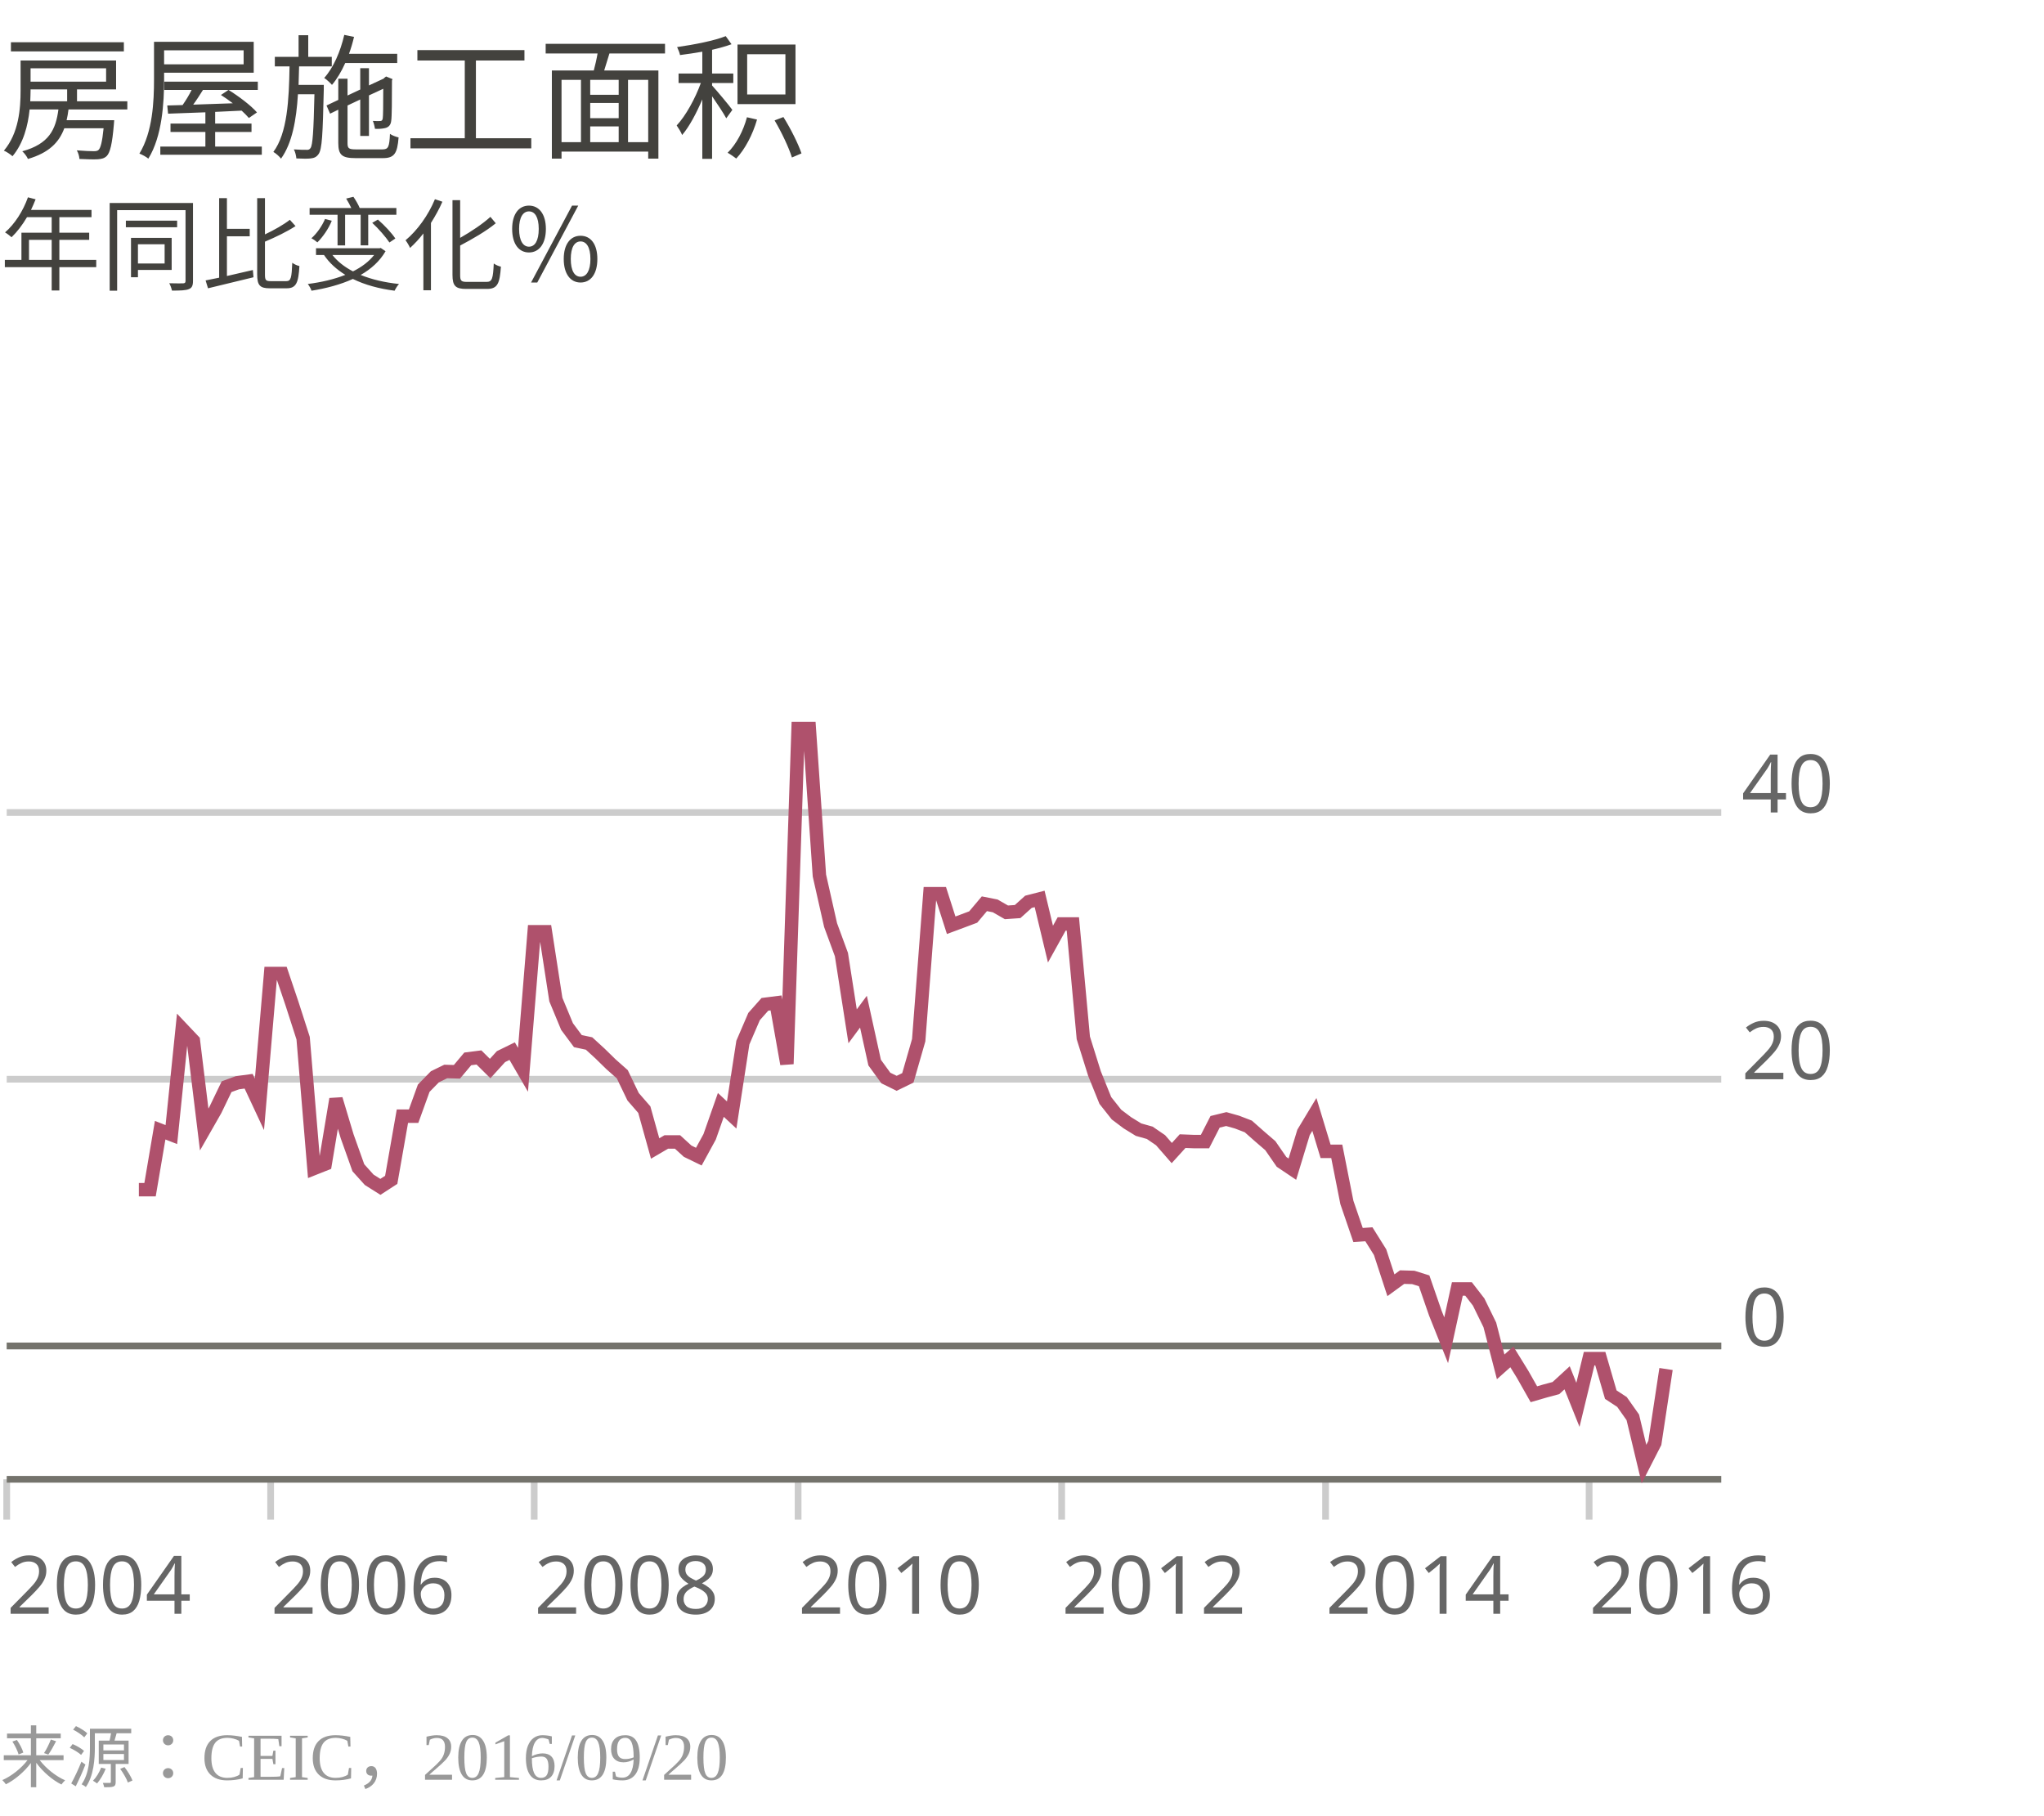
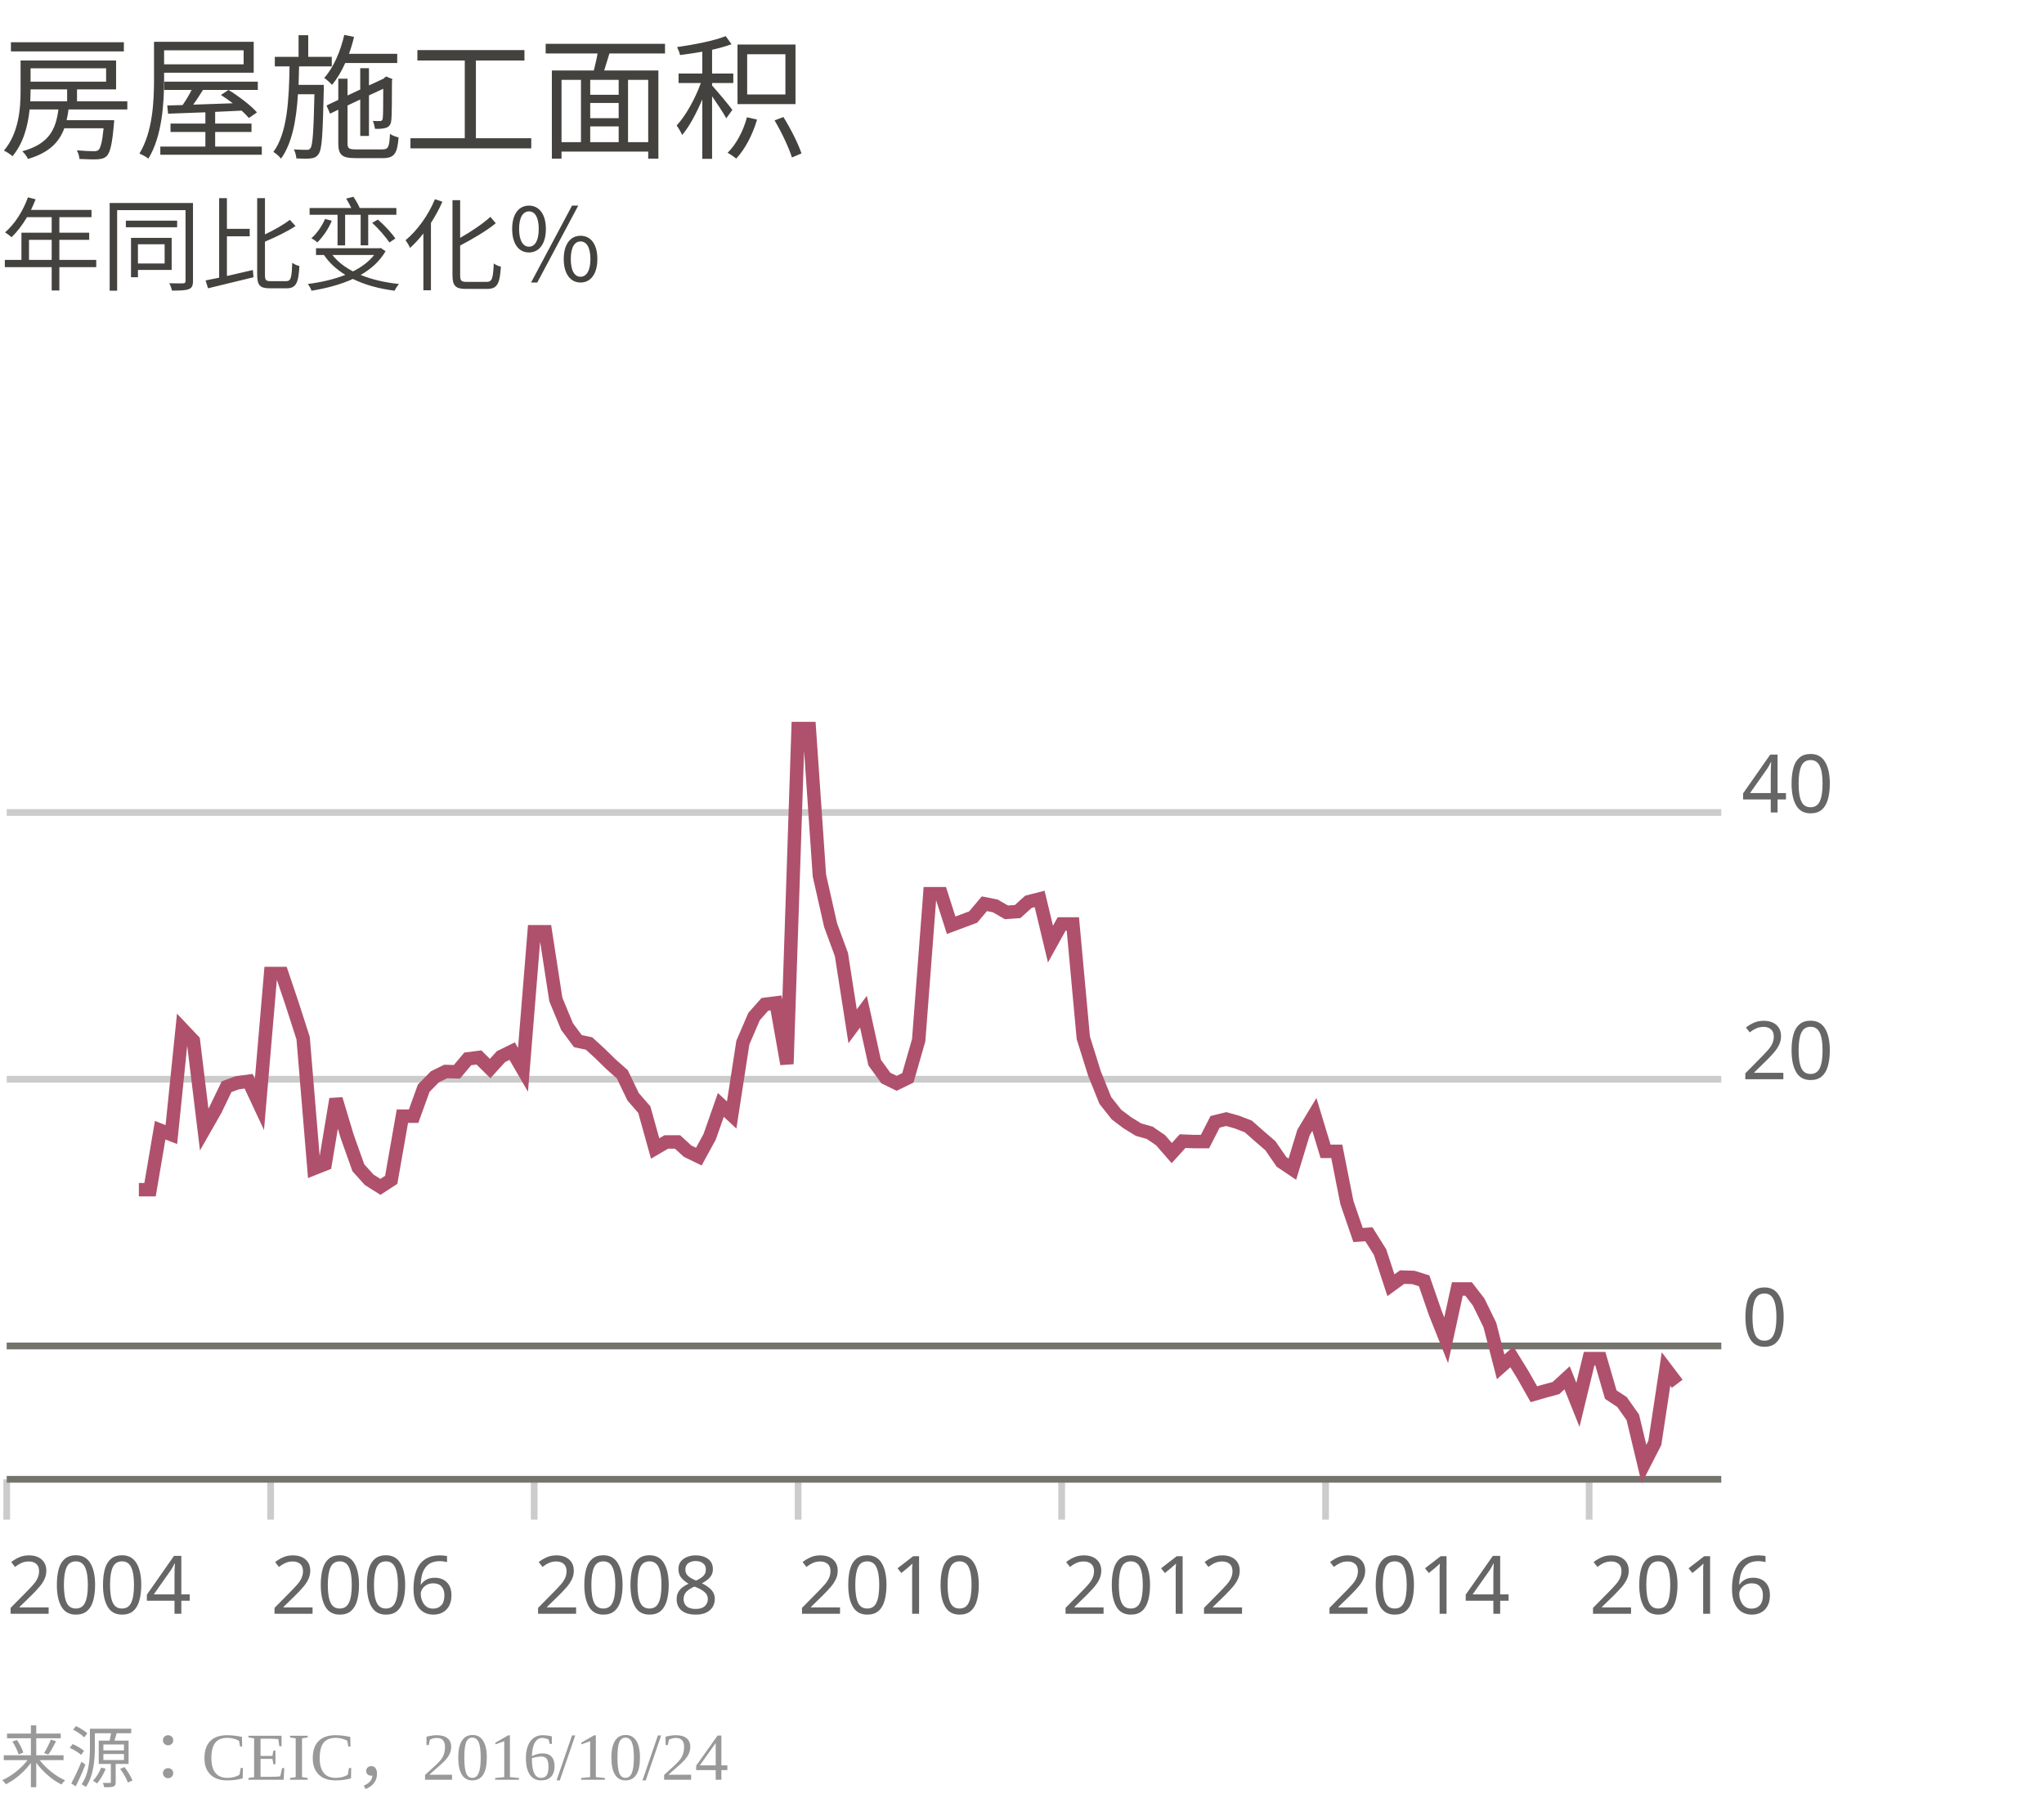
<svg xmlns="http://www.w3.org/2000/svg" viewBox="0 0 304 270">
  <text class="chart-title" fill="#43423e" font-size="20" y="22">房屋施工面积</text>
  <text class="chart-subtitle" fill="#43423e" font-size="15" y="42">年同比变化％</text>
-   <text class="chart-source" font-size="10" fill-opacity="0.4" y="265">来源：CEIC，2016/09/20</text>
+   <text class="chart-source" font-size="10" fill-opacity="0.4" y="265">来源：CEIC，2016/10/24</text>
  <g transform="translate(1,100)">
    <g transform="translate(0,120)" class="x axis">
      <g class="tick" style="" transform="translate(0,0)">
        <line y2="6" x2="0" fill="none" stroke="#000" stroke-opacity="0.2" />
        <text dy="0" style="" y="20" x="0" font-family="MetricWeb,sans-serif" fill-opacity="0.6" font-size="12" text-anchor="start">2004</text>
      </g>
      <g class="tick" style="" transform="translate(39.25142,0)">
        <line y2="6" x2="0" fill="none" stroke="#000" stroke-opacity="0.2" />
        <text dy="0" style="" y="20" x="0" font-family="MetricWeb,sans-serif" fill-opacity="0.6" font-size="12" text-anchor="start">2006</text>
      </g>
      <g class="tick" style="" transform="translate(78.44915,0)">
        <line y2="6" x2="0" fill="none" stroke="#000" stroke-opacity="0.2" />
        <text dy="0" style="" y="20" x="0" font-family="MetricWeb,sans-serif" fill-opacity="0.6" font-size="12" text-anchor="start">2008</text>
      </g>
      <g class="tick" style="" transform="translate(117.7006,0)">
        <line y2="6" x2="0" fill="none" stroke="#000" stroke-opacity="0.2" />
        <text dy="0" style="" y="20" x="0" font-family="MetricWeb,sans-serif" fill-opacity="0.6" font-size="12" text-anchor="start">2010</text>
      </g>
      <g class="tick" style="" transform="translate(156.8983,0)">
        <line y2="6" x2="0" fill="none" stroke="#000" stroke-opacity="0.2" />
        <text dy="0" style="" y="20" x="0" font-family="MetricWeb,sans-serif" fill-opacity="0.6" font-size="12" text-anchor="start">2012</text>
      </g>
      <g class="tick" style="" transform="translate(196.1497,0)">
        <line y2="6" x2="0" fill="none" stroke="#000" stroke-opacity="0.2" />
        <text dy="0" style="" y="20" x="0" font-family="MetricWeb,sans-serif" fill-opacity="0.6" font-size="12" text-anchor="start">2014</text>
      </g>
      <g class="tick" style="" transform="translate(235.3474,0)">
        <line y2="6" x2="0" fill="none" stroke="#000" stroke-opacity="0.2" />
        <text dy="0" style="" y="20" x="0" font-family="MetricWeb,sans-serif" fill-opacity="0.6" font-size="12" text-anchor="start">2016</text>
      </g>
      <path class="domain" d="M0,0V0H255V0" fill="none" stroke="#74736c" />
    </g>
    <g transform="translate(255,0)" class="y axis">
      <g class="tick" style="" transform="translate(0,100.1667)">
        <line x2="-255" y2="0" fill="none" stroke="#000" stroke-opacity="0.2" />
        <text dy="0" style="text-anchor: start;" x="3" y="0" font-family="MetricWeb,sans-serif" fill-opacity="0.6" font-size="12">0</text>
      </g>
      <g class="tick" style="" transform="translate(0,60.5)">
        <line x2="-255" y2="0" fill="none" stroke="#000" stroke-opacity="0.2" />
        <text dy="0" style="text-anchor: start;" x="3" y="0" font-family="MetricWeb,sans-serif" fill-opacity="0.6" font-size="12">20</text>
      </g>
      <g class="tick" style="" transform="translate(0,20.83333)">
        <line x2="-255" y2="0" fill="none" stroke="#000" stroke-opacity="0.2" />
        <text dy="0" style="text-anchor: start;" x="3" y="0" font-family="MetricWeb,sans-serif" fill-opacity="0.6" font-size="12">40</text>
      </g>
      <path class="domain" d="M-255,1H0V120H-255" fill="none" stroke="#000" stroke-opacity="0" />
      <line class="highlight-line" x1="0" x2="-255" y1="100.167" y2="100.167" fill="none" stroke="#74736c" />
    </g>
    <g>
-       <path d="M19.653,76.928L21.317,76.928L22.821,68.081L24.485,68.734L26.096,53.019L27.761,54.778L29.371,67.978L31.036,65.064L32.701,61.608L34.311,61.026L35.976,60.799L37.587,64.247L39.251,44.777L40.916,44.777L42.419,49.227L44.084,54.396L45.695,73.773L47.359,73.112L48.97,63.453L50.635,69.003L52.299,73.67L53.91,75.459L55.575,76.509L57.186,75.463L58.85,65.997L60.515,65.997L62.018,61.838L63.683,60.135L65.294,59.349L66.958,59.396L68.569,57.476L70.234,57.264L71.898,58.913L73.509,57.141L75.174,56.325L76.785,59.098L78.449,38.569L80.114,38.569L81.671,48.654L83.335,52.668L84.946,54.834L86.611,55.188L88.222,56.663L89.886,58.289L91.551,59.762L93.162,63.109L94.826,65.022L96.437,70.802L98.102,69.828L99.766,69.828L101.27,71.204L102.934,72.013L104.545,69.066L106.21,64.322L107.821,65.821L109.485,55.052L111.15,51.181L112.761,49.364L114.425,49.153L116.036,58.235L117.701,8.352L119.365,8.352L120.869,30.21L122.533,37.584L124.144,41.964L125.809,52.632L127.419,50.454L129.084,58.026L130.749,60.32L132.359,61.112L134.024,60.298L135.635,54.696L137.299,32.909L138.964,32.909L140.467,37.602L142.132,36.982L143.743,36.378L145.407,34.405L147.018,34.724L148.683,35.682L150.347,35.567L151.958,34.115L153.623,33.687L155.234,40.409L156.898,37.407L158.563,37.407L160.12,54.351L161.785,59.668L163.395,63.664L165.06,65.764L166.671,66.977L168.335,68.002L170,68.469L171.611,69.572L173.275,71.482L174.886,69.708L176.551,69.773L178.215,69.773L179.719,66.835L181.383,66.426L182.994,66.882L184.659,67.523L186.27,68.949L187.934,70.382L189.599,72.794L191.21,73.875L192.874,68.408L194.485,65.736L196.15,71.226L197.814,71.226L199.318,78.822L200.982,83.672L202.593,83.561L204.258,86.219L205.869,91.142L207.533,89.93L209.198,89.978L210.809,90.482L212.473,95.286L214.084,99.322L215.749,91.692L217.413,91.692L218.917,93.637L220.581,97.039L222.192,103.277L223.857,101.794L225.467,104.409L227.132,107.349L228.797,106.866L230.407,106.434L232.072,104.906L233.683,108.926L235.347,102.056L237.012,102.056L238.569,107.409L240.234,108.5L241.845,110.786L243.509,117.735L245.12,114.59L246.785,103.598" stroke-width="2" fill="none" stroke="#af516c" />
+       <path d="M19.653,76.928L21.317,76.928L22.821,68.081L24.485,68.734L26.096,53.019L27.761,54.778L29.371,67.978L31.036,65.064L32.701,61.608L34.311,61.026L35.976,60.799L37.587,64.247L39.251,44.777L40.916,44.777L42.419,49.227L44.084,54.396L45.695,73.773L47.359,73.112L48.97,63.453L50.635,69.003L52.299,73.67L53.91,75.459L55.575,76.509L57.186,75.463L58.85,65.997L60.515,65.997L62.018,61.838L63.683,60.135L65.294,59.349L66.958,59.396L68.569,57.476L70.234,57.264L71.898,58.913L73.509,57.141L75.174,56.325L76.785,59.098L78.449,38.569L80.114,38.569L81.671,48.654L83.335,52.668L84.946,54.834L86.611,55.188L88.222,56.663L89.886,58.289L91.551,59.762L93.162,63.109L94.826,65.022L96.437,70.802L98.102,69.828L99.766,69.828L101.27,71.204L102.934,72.013L104.545,69.066L106.21,64.322L107.821,65.821L109.485,55.052L111.15,51.181L112.761,49.364L114.425,49.153L116.036,58.235L117.701,8.352L119.365,8.352L120.869,30.21L122.533,37.584L124.144,41.964L125.809,52.632L127.419,50.454L129.084,58.026L130.749,60.32L132.359,61.112L134.024,60.298L135.635,54.696L137.299,32.909L138.964,32.909L140.467,37.602L142.132,36.982L143.743,36.378L145.407,34.405L147.018,34.724L148.683,35.682L150.347,35.567L151.958,34.115L153.623,33.687L155.234,40.409L156.898,37.407L158.563,37.407L160.12,54.351L161.785,59.668L163.395,63.664L165.06,65.764L166.671,66.977L168.335,68.002L170,68.469L171.611,69.572L173.275,71.482L174.886,69.708L176.551,69.773L178.215,69.773L179.719,66.835L181.383,66.426L182.994,66.882L184.659,67.523L186.27,68.949L187.934,70.382L189.599,72.794L191.21,73.875L192.874,68.408L194.485,65.736L196.15,71.226L197.814,71.226L199.318,78.822L200.982,83.672L202.593,83.561L204.258,86.219L205.869,91.142L207.533,89.93L209.198,89.978L210.809,90.482L212.473,95.286L214.084,99.322L215.749,91.692L217.413,91.692L218.917,93.637L220.581,97.039L222.192,103.277L223.857,101.794L225.467,104.409L227.132,107.349L228.797,106.866L230.407,106.434L232.072,104.906L233.683,108.926L235.347,102.056L237.012,102.056L238.569,107.409L240.234,108.5L241.845,110.786L243.509,117.735L245.12,114.59L246.785,103.598L248.449,105.793" stroke-width="2" fill="none" stroke="#af516c" />
    </g>
  </g>
</svg>
